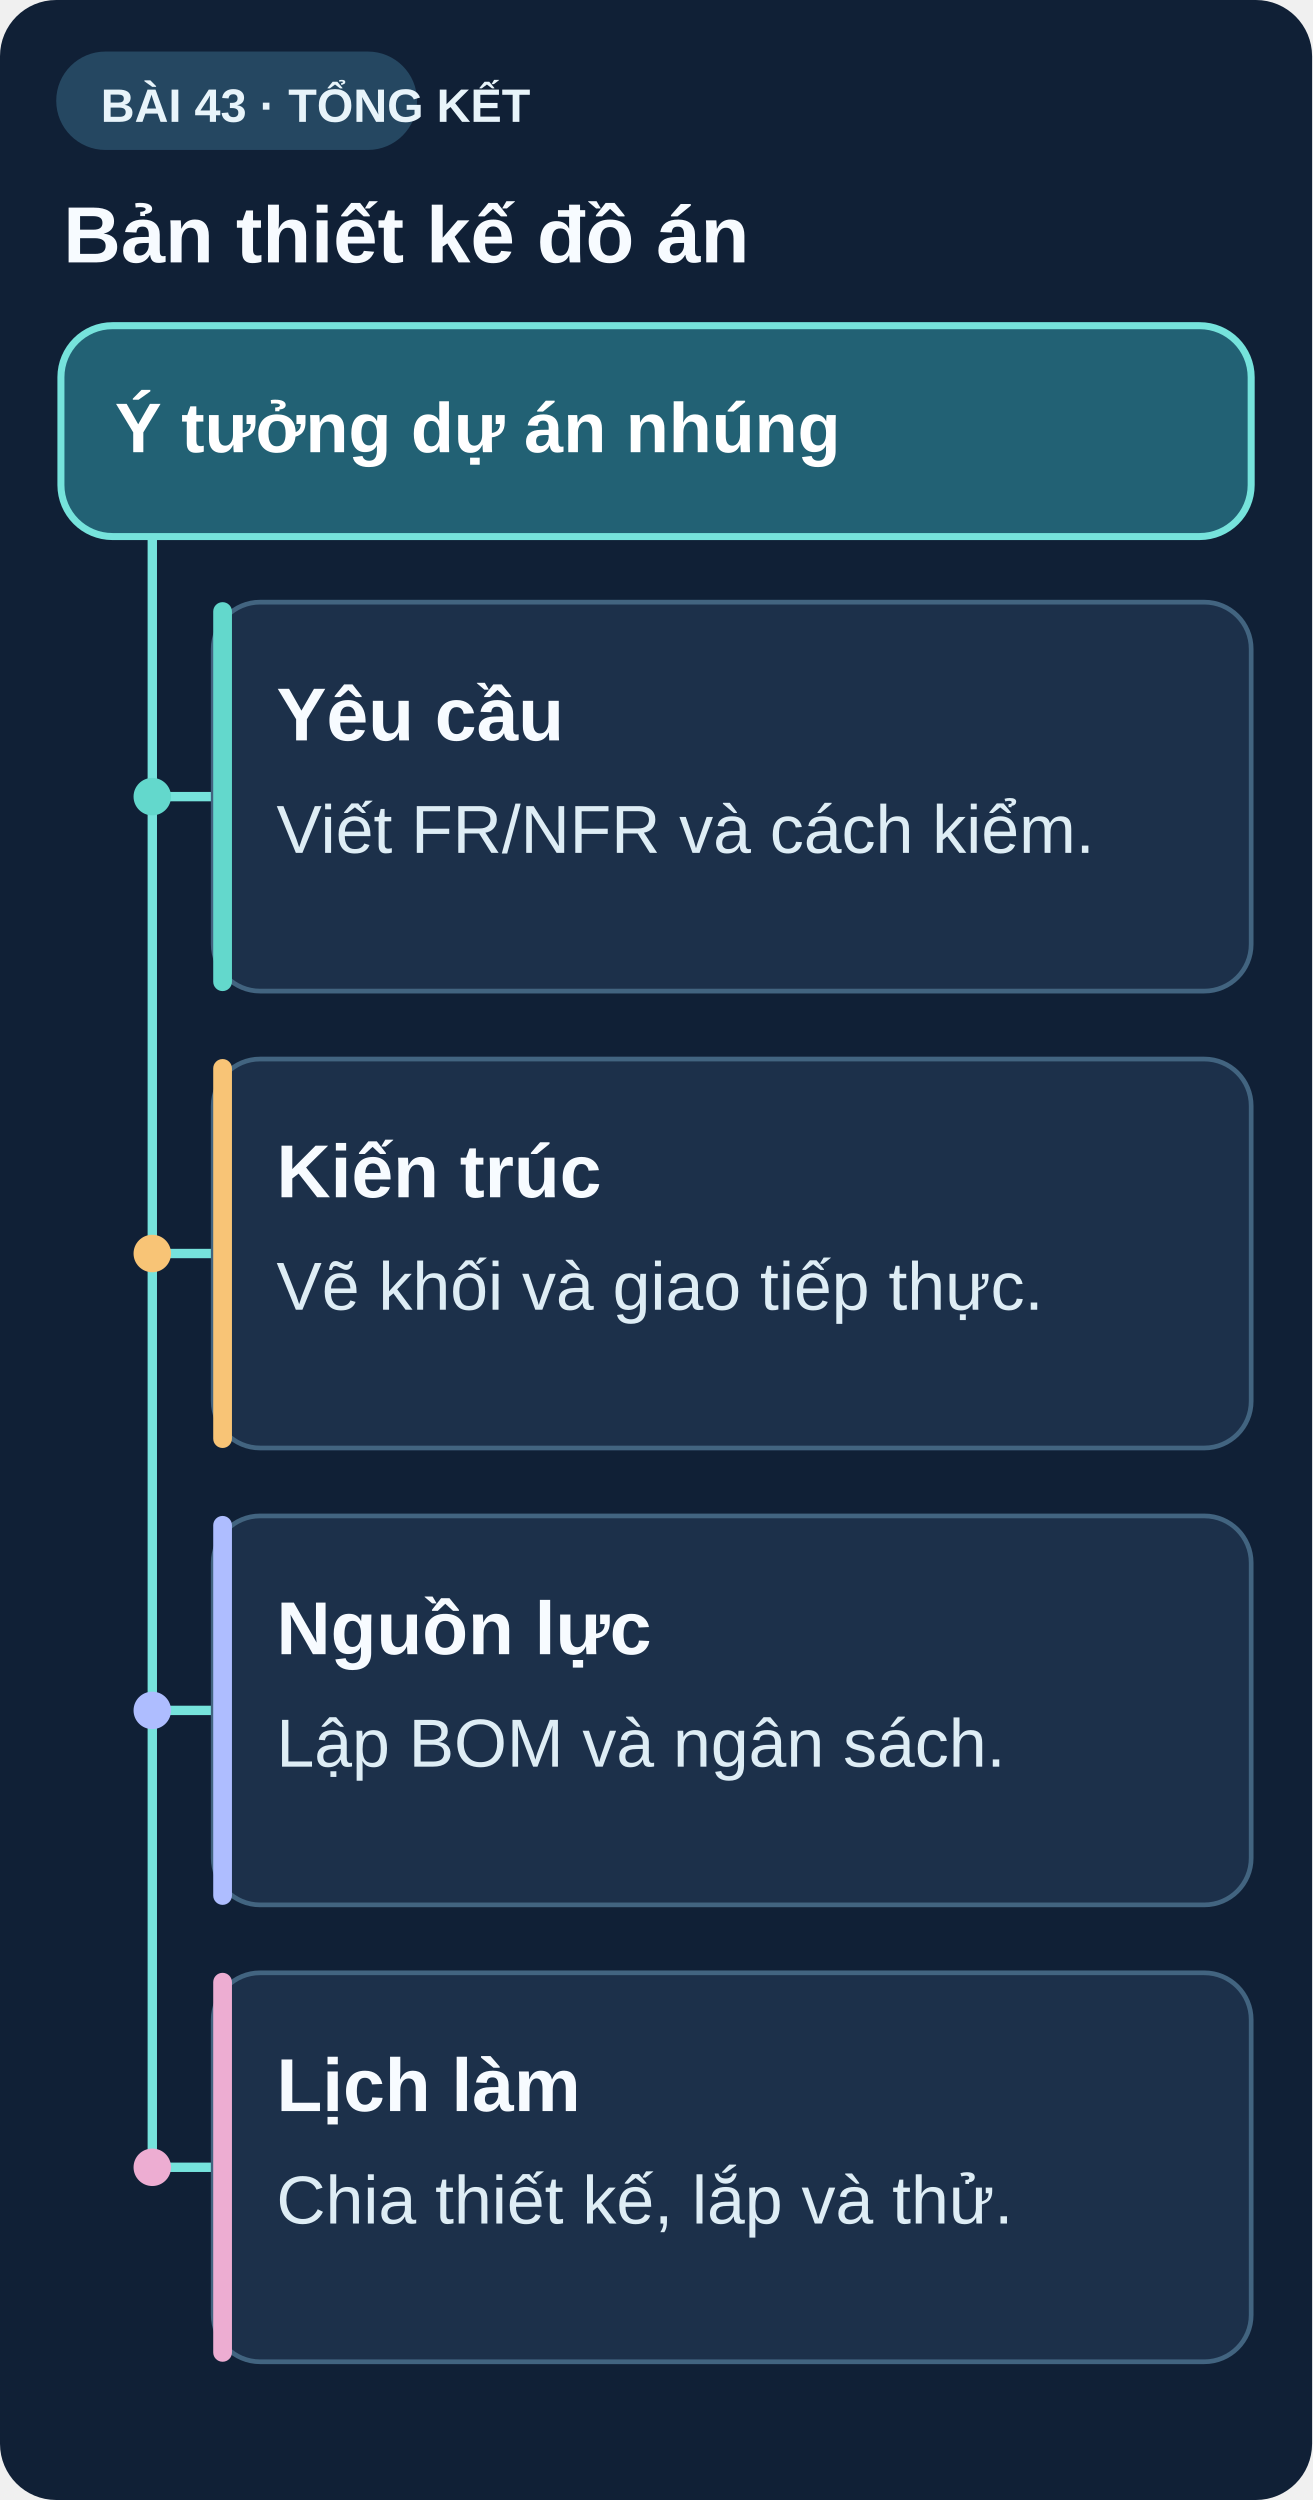
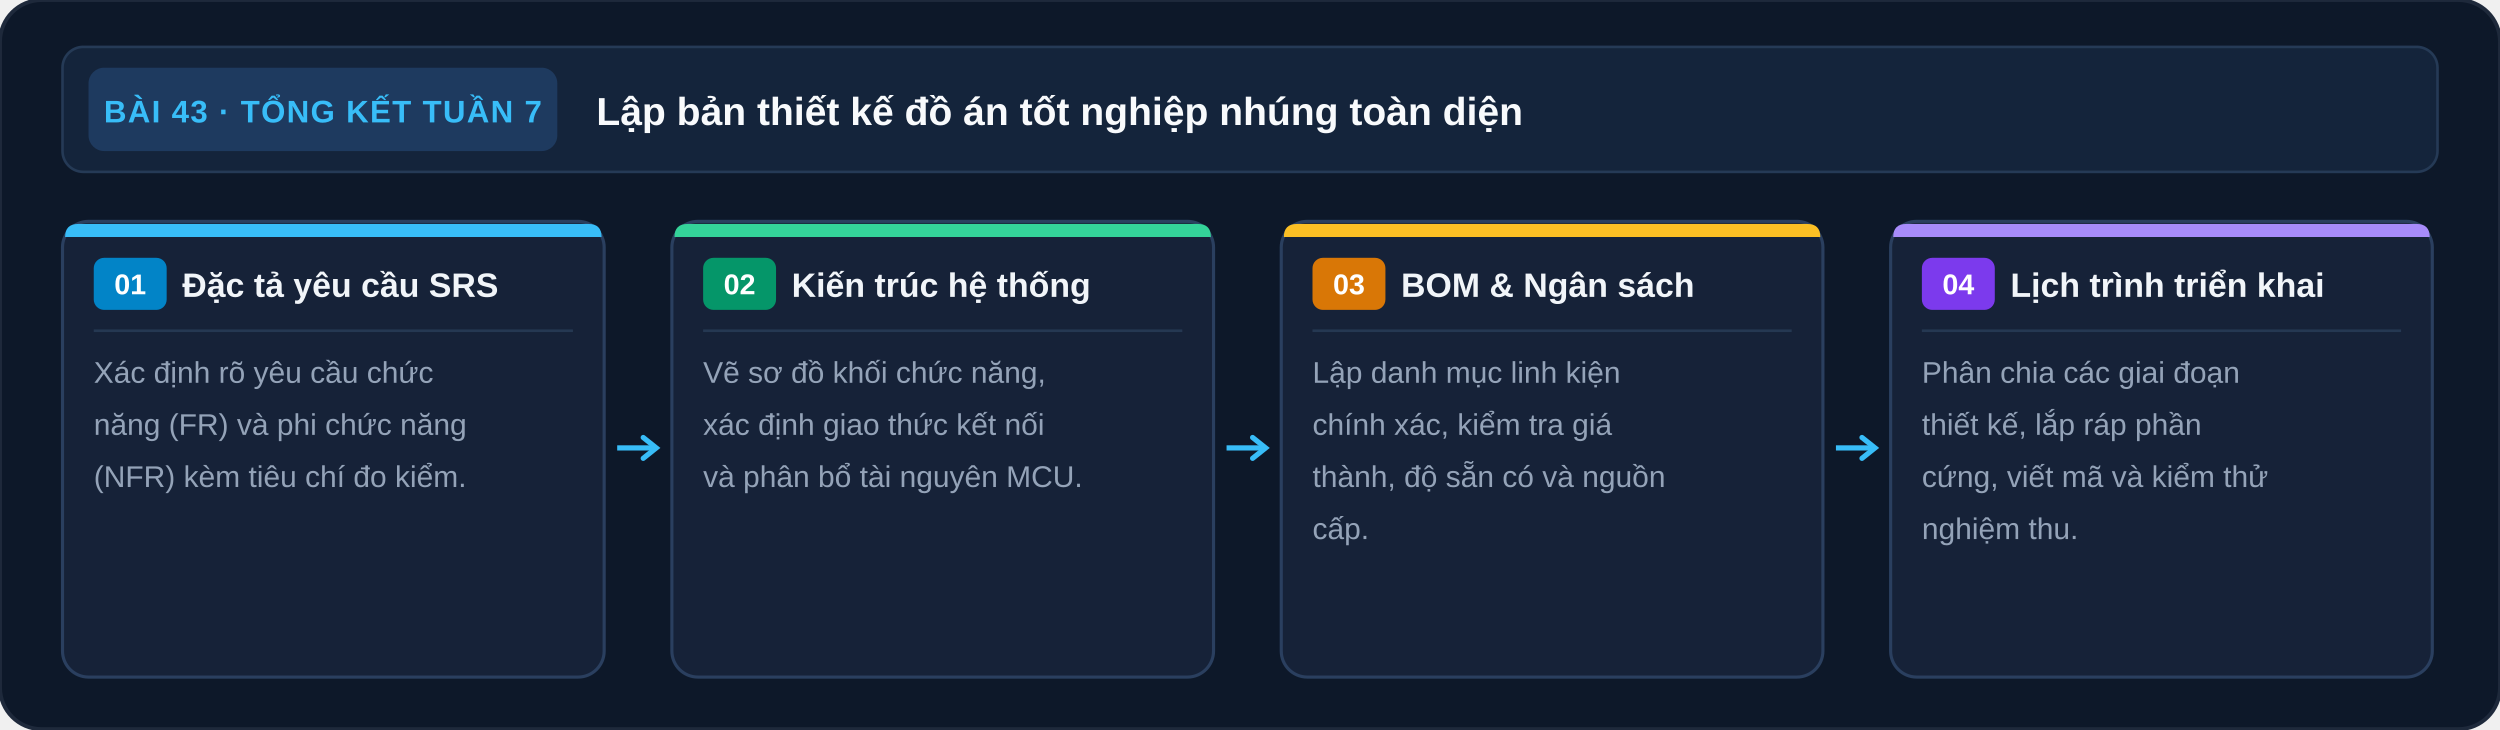
- <svg xmlns="http://www.w3.org/2000/svg" width="560" height="1067" viewBox="0 0 560 1067" role="img" aria-labelledby="title desc">
-   <rect width="560" height="1067" rx="24" fill="#102036" />
-   <rect x="24" y="22" width="154" height="42" rx="21" fill="#254761" />
-   <text x="43" y="52" font-family="Arial,sans-serif" font-size="20" font-weight="700" fill="#e8f4fa">BÀI 43 · TỔNG KẾT</text>
-   <text x="27" y="112" font-family="Arial,sans-serif" font-size="34" font-weight="700" fill="#f7fbff">Bản thiết kế đồ án</text>
-   <rect x="26" y="139" width="508" height="90" rx="22" fill="#226174" stroke="#76e3dc" stroke-width="3" />
-   <text x="49" y="193" font-family="Arial,sans-serif" font-size="30" font-weight="700" fill="#ffffff">Ý tưởng dự án nhúng</text>
-   <path d="M 65 229 V 929" stroke="#76e3dc" stroke-width="4" fill="none" />
-   <path d="M 65 340 H 91" stroke="#76e3dc" stroke-width="4" />
-   <circle cx="65" cy="340" r="8" fill="#63d8cc" />
-   <rect x="91" y="257" width="443" height="166" rx="20" fill="#1c304a" stroke="#426480" stroke-width="2" />
-   <rect x="91" y="257" width="8" height="166" rx="4" fill="#63d8cc" />
-   <text x="118" y="316" font-family="Arial,sans-serif" font-size="32" font-weight="700" fill="#f7fbff">Yêu cầu</text>
-   <text x="118" y="364" font-family="Arial,sans-serif" font-size="29" font-weight="400" fill="#deedf5">Viết FR/NFR và cách kiểm.</text>
-   <path d="M 65 535 H 91" stroke="#76e3dc" stroke-width="4" />
-   <circle cx="65" cy="535" r="8" fill="#f8c476" />
-   <rect x="91" y="452" width="443" height="166" rx="20" fill="#1c304a" stroke="#426480" stroke-width="2" />
-   <rect x="91" y="452" width="8" height="166" rx="4" fill="#f8c476" />
-   <text x="118" y="511" font-family="Arial,sans-serif" font-size="32" font-weight="700" fill="#f7fbff">Kiến trúc</text>
-   <text x="118" y="559" font-family="Arial,sans-serif" font-size="29" font-weight="400" fill="#deedf5">Vẽ khối và giao tiếp thực.</text>
-   <path d="M 65 730 H 91" stroke="#76e3dc" stroke-width="4" />
-   <circle cx="65" cy="730" r="8" fill="#aebdff" />
-   <rect x="91" y="647" width="443" height="166" rx="20" fill="#1c304a" stroke="#426480" stroke-width="2" />
-   <rect x="91" y="647" width="8" height="166" rx="4" fill="#aebdff" />
-   <text x="118" y="706" font-family="Arial,sans-serif" font-size="32" font-weight="700" fill="#f7fbff">Nguồn lực</text>
-   <text x="118" y="754" font-family="Arial,sans-serif" font-size="29" font-weight="400" fill="#deedf5">Lập BOM và ngân sách.</text>
-   <path d="M 65 925 H 91" stroke="#76e3dc" stroke-width="4" />
-   <circle cx="65" cy="925" r="8" fill="#edadd2" />
-   <rect x="91" y="842" width="443" height="166" rx="20" fill="#1c304a" stroke="#426480" stroke-width="2" />
-   <rect x="91" y="842" width="8" height="166" rx="4" fill="#edadd2" />
-   <text x="118" y="901" font-family="Arial,sans-serif" font-size="32" font-weight="700" fill="#f7fbff">Lịch làm</text>
-   <text x="118" y="949" font-family="Arial,sans-serif" font-size="29" font-weight="400" fill="#deedf5">Chia thiết kế, lắp và thử.</text>
+ <svg xmlns="http://www.w3.org/2000/svg" width="960" height="280" viewBox="0 0 960 280" role="img" aria-labelledby="title desc">
+   <rect width="960" height="280" rx="16" fill="#0d1829" stroke="#1e293b" stroke-width="1.5" />
+   <rect x="24" y="18" width="912" height="48" rx="8" fill="#14243b" stroke="#253a56" stroke-width="1" />
+   <rect x="34" y="26" width="180" height="32" rx="6" fill="#1e3a5f" />
+   <text x="124" y="47" font-family="Arial,sans-serif" font-size="12" font-weight="700" fill="#38bdf8" text-anchor="middle" letter-spacing="0.5">BÀI 43 · TỔNG KẾT TUẦN 7</text>
+   <text x="229" y="48" font-family="Arial,sans-serif" font-size="15" font-weight="700" fill="#f8fafc">Lập bản thiết kế đồ án tốt nghiệp nhúng toàn diện</text>
+   <rect x="24" y="85" width="208" height="175" rx="10" fill="#162238" stroke="#2a3f5f" stroke-width="1.2" />
+   <path d="M 25 91 Q 25 86 30 86 L 226 86 Q 231 86 231 91 L 231 91 L 25 91 Z" fill="#38bdf8" />
+   <rect x="36" y="99" width="28" height="20" rx="4" fill="#0284c7" />
+   <text x="50" y="113" font-family="Arial,sans-serif" font-size="11" font-weight="700" fill="#ffffff" text-anchor="middle">01</text>
+   <text x="70" y="114" font-family="Arial,sans-serif" font-size="13" font-weight="700" fill="#f1f5f9">Đặc tả yêu cầu SRS</text>
+   <line x1="36" y1="127" x2="220" y2="127" stroke="#253852" stroke-width="1" />
+   <text x="36" y="147" font-family="Arial,sans-serif" font-size="11.5" font-weight="400" fill="#94a3b8">Xác định rõ yêu cầu chức</text>
+   <text x="36" y="167" font-family="Arial,sans-serif" font-size="11.5" font-weight="400" fill="#94a3b8">năng (FR) và phi chức năng</text>
+   <text x="36" y="187" font-family="Arial,sans-serif" font-size="11.5" font-weight="400" fill="#94a3b8">(NFR) kèm tiêu chí đo kiểm.</text>
+   <path d="M 237 172 L 251 172" stroke="#38bdf8" stroke-width="2" />
+   <path d="M 247 168 L 252 172 L 247 176" fill="none" stroke="#38bdf8" stroke-width="2" stroke-linecap="round" />
+   <rect x="258" y="85" width="208" height="175" rx="10" fill="#162238" stroke="#2a3f5f" stroke-width="1.2" />
+   <path d="M 259 91 Q 259 86 264 86 L 460 86 Q 465 86 465 91 L 465 91 L 259 91 Z" fill="#34d399" />
+   <rect x="270" y="99" width="28" height="20" rx="4" fill="#059669" />
+   <text x="284" y="113" font-family="Arial,sans-serif" font-size="11" font-weight="700" fill="#ffffff" text-anchor="middle">02</text>
+   <text x="304" y="114" font-family="Arial,sans-serif" font-size="13" font-weight="700" fill="#f1f5f9">Kiến trúc hệ thống</text>
+   <line x1="270" y1="127" x2="454" y2="127" stroke="#253852" stroke-width="1" />
+   <text x="270" y="147" font-family="Arial,sans-serif" font-size="11.5" font-weight="400" fill="#94a3b8">Vẽ sơ đồ khối chức năng,</text>
+   <text x="270" y="167" font-family="Arial,sans-serif" font-size="11.5" font-weight="400" fill="#94a3b8">xác định giao thức kết nối</text>
+   <text x="270" y="187" font-family="Arial,sans-serif" font-size="11.5" font-weight="400" fill="#94a3b8">và phân bổ tài nguyên MCU.</text>
+   <path d="M 471 172 L 485 172" stroke="#38bdf8" stroke-width="2" />
+   <path d="M 481 168 L 486 172 L 481 176" fill="none" stroke="#38bdf8" stroke-width="2" stroke-linecap="round" />
+   <rect x="492" y="85" width="208" height="175" rx="10" fill="#162238" stroke="#2a3f5f" stroke-width="1.2" />
+   <path d="M 493 91 Q 493 86 498 86 L 694 86 Q 699 86 699 91 L 699 91 L 493 91 Z" fill="#fbbf24" />
+   <rect x="504" y="99" width="28" height="20" rx="4" fill="#d97706" />
+   <text x="518" y="113" font-family="Arial,sans-serif" font-size="11" font-weight="700" fill="#ffffff" text-anchor="middle">03</text>
+   <text x="538" y="114" font-family="Arial,sans-serif" font-size="13" font-weight="700" fill="#f1f5f9">BOM &amp; Ngân sách</text>
+   <line x1="504" y1="127" x2="688" y2="127" stroke="#253852" stroke-width="1" />
+   <text x="504" y="147" font-family="Arial,sans-serif" font-size="11.5" font-weight="400" fill="#94a3b8">Lập danh mục linh kiện</text>
+   <text x="504" y="167" font-family="Arial,sans-serif" font-size="11.5" font-weight="400" fill="#94a3b8">chính xác, kiểm tra giá</text>
+   <text x="504" y="187" font-family="Arial,sans-serif" font-size="11.5" font-weight="400" fill="#94a3b8">thành, độ sẵn có và nguồn</text>
+   <text x="504" y="207" font-family="Arial,sans-serif" font-size="11.5" font-weight="400" fill="#94a3b8">cấp.</text>
+   <path d="M 705 172 L 719 172" stroke="#38bdf8" stroke-width="2" />
+   <path d="M 715 168 L 720 172 L 715 176" fill="none" stroke="#38bdf8" stroke-width="2" stroke-linecap="round" />
+   <rect x="726" y="85" width="208" height="175" rx="10" fill="#162238" stroke="#2a3f5f" stroke-width="1.2" />
+   <path d="M 727 91 Q 727 86 732 86 L 928 86 Q 933 86 933 91 L 933 91 L 727 91 Z" fill="#a78bfa" />
+   <rect x="738" y="99" width="28" height="20" rx="4" fill="#7c3aed" />
+   <text x="752" y="113" font-family="Arial,sans-serif" font-size="11" font-weight="700" fill="#ffffff" text-anchor="middle">04</text>
+   <text x="772" y="114" font-family="Arial,sans-serif" font-size="13" font-weight="700" fill="#f1f5f9">Lịch trình triển khai</text>
+   <line x1="738" y1="127" x2="922" y2="127" stroke="#253852" stroke-width="1" />
+   <text x="738" y="147" font-family="Arial,sans-serif" font-size="11.5" font-weight="400" fill="#94a3b8">Phân chia các giai đoạn</text>
+   <text x="738" y="167" font-family="Arial,sans-serif" font-size="11.5" font-weight="400" fill="#94a3b8">thiết kế, lắp ráp phần</text>
+   <text x="738" y="187" font-family="Arial,sans-serif" font-size="11.5" font-weight="400" fill="#94a3b8">cứng, viết mã và kiểm thử</text>
+   <text x="738" y="207" font-family="Arial,sans-serif" font-size="11.5" font-weight="400" fill="#94a3b8">nghiệm thu.</text>
</svg>
